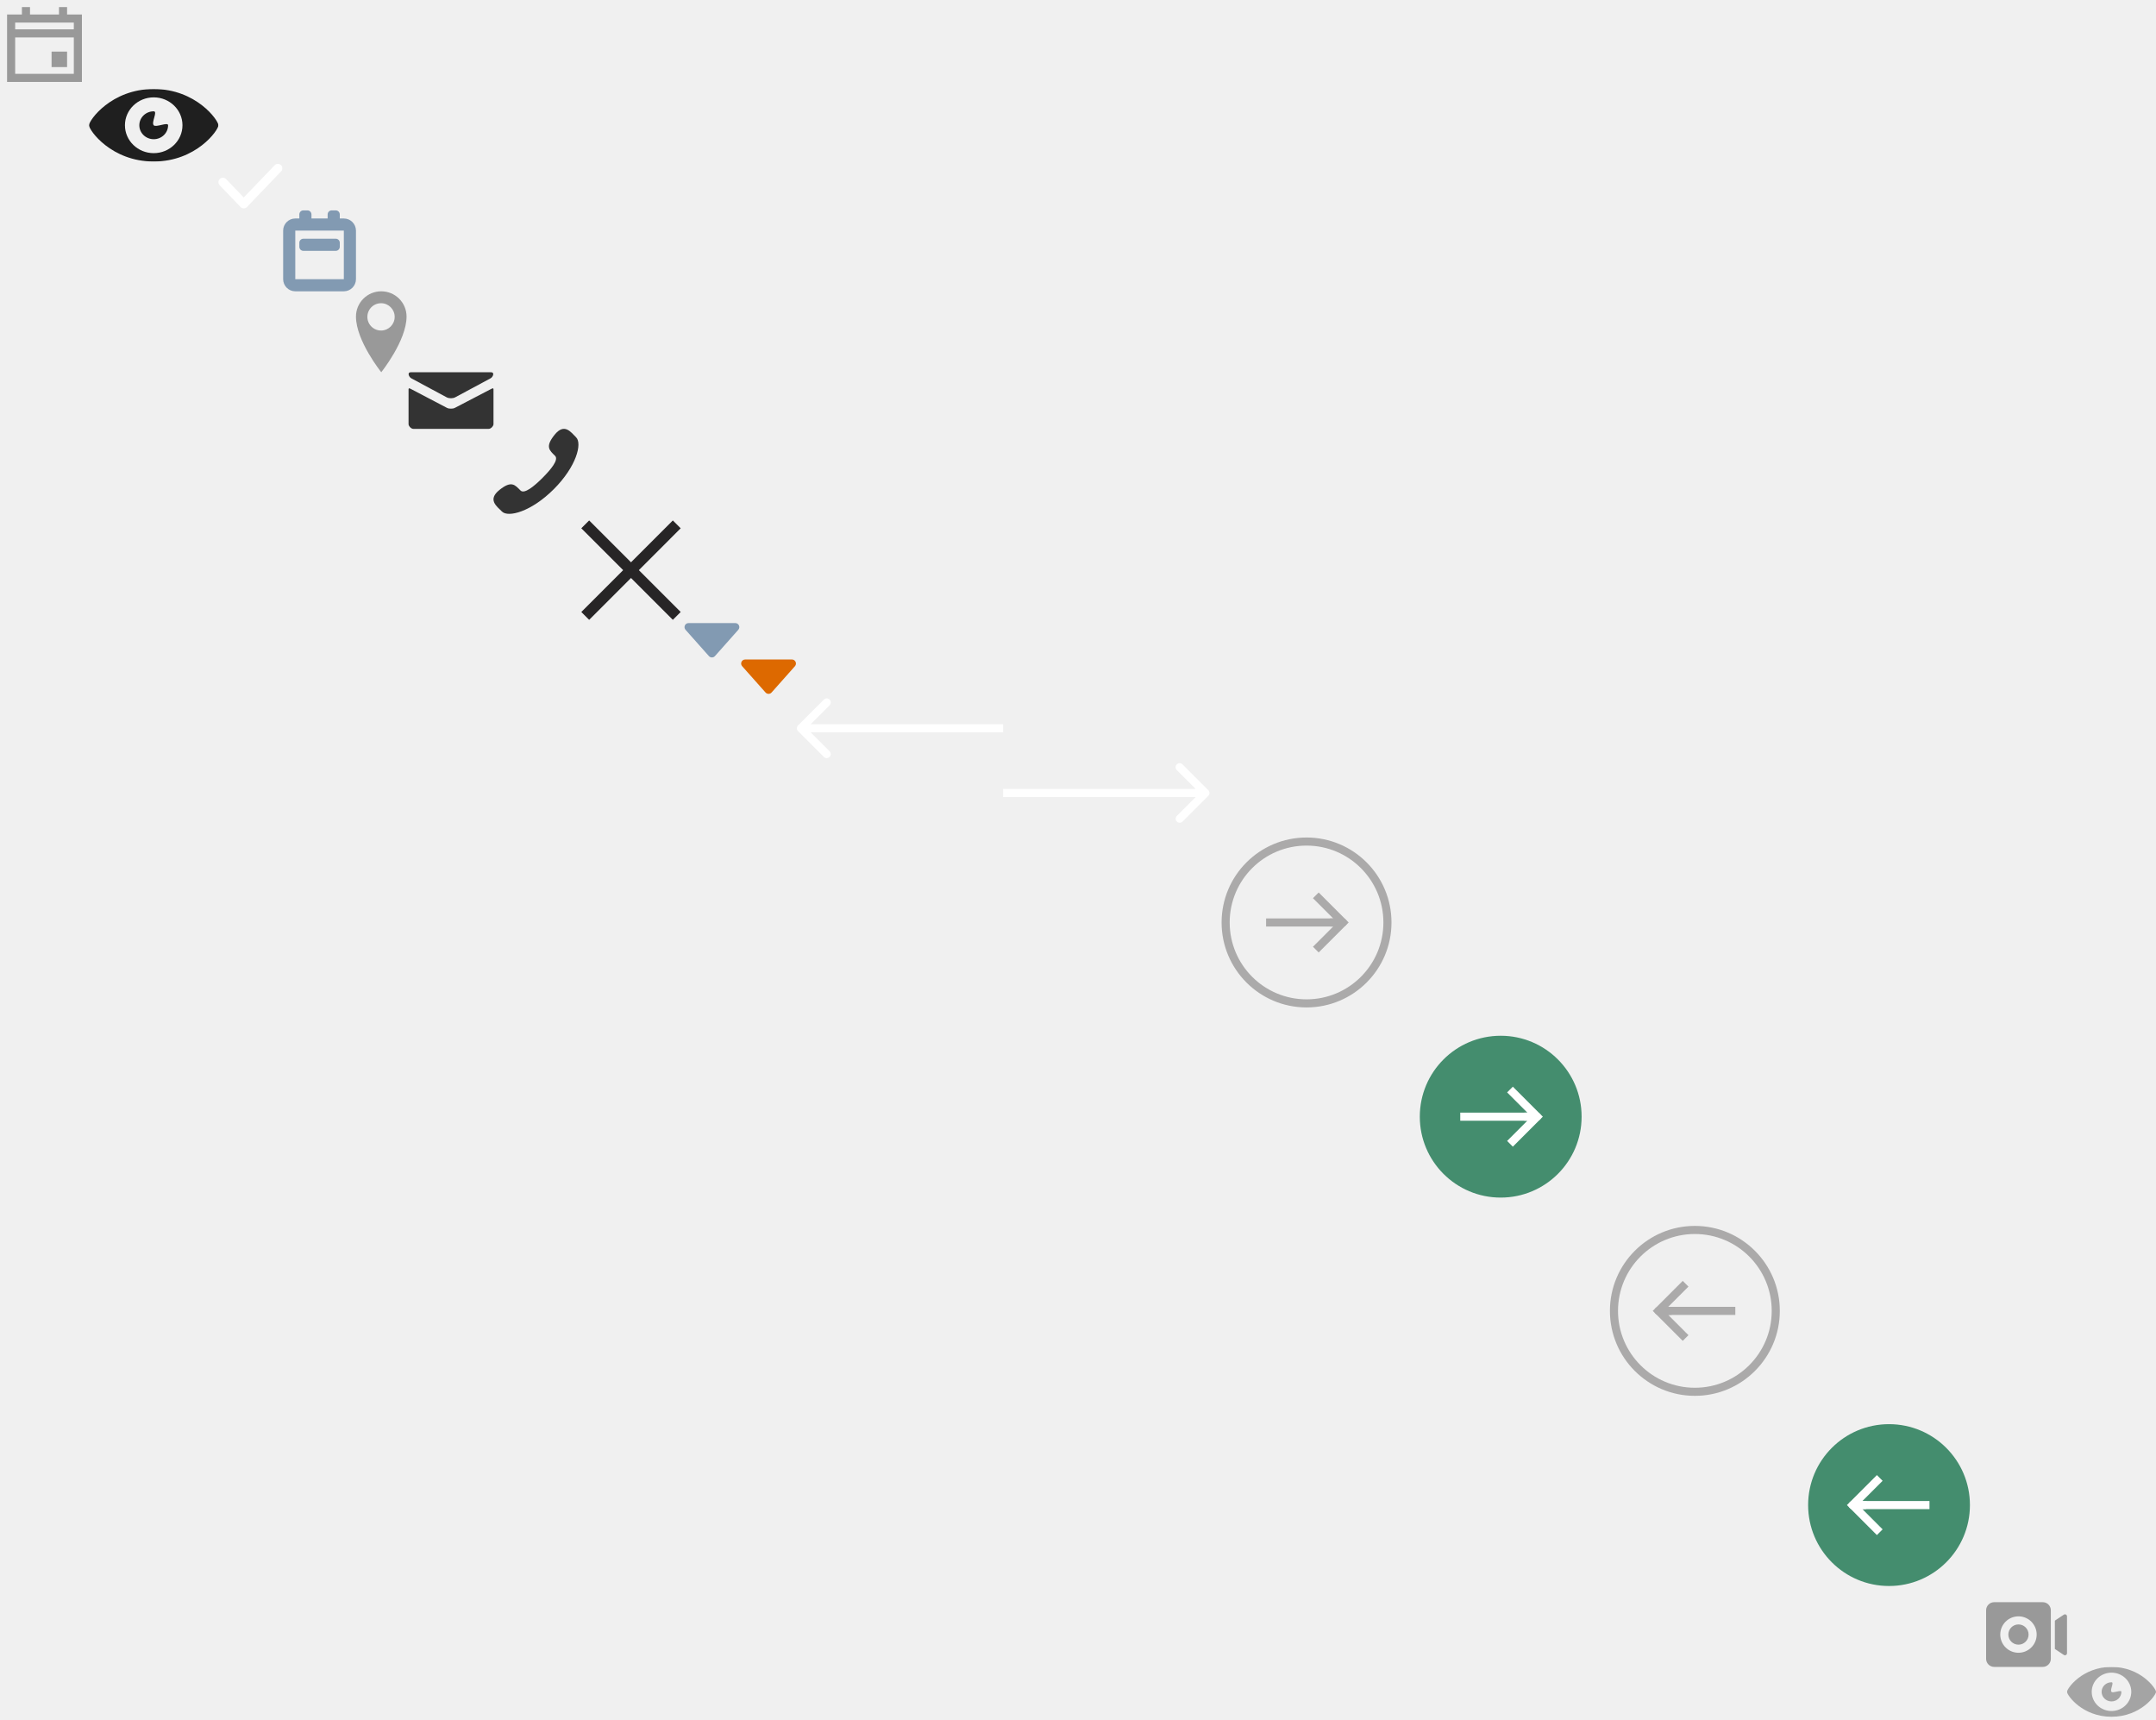
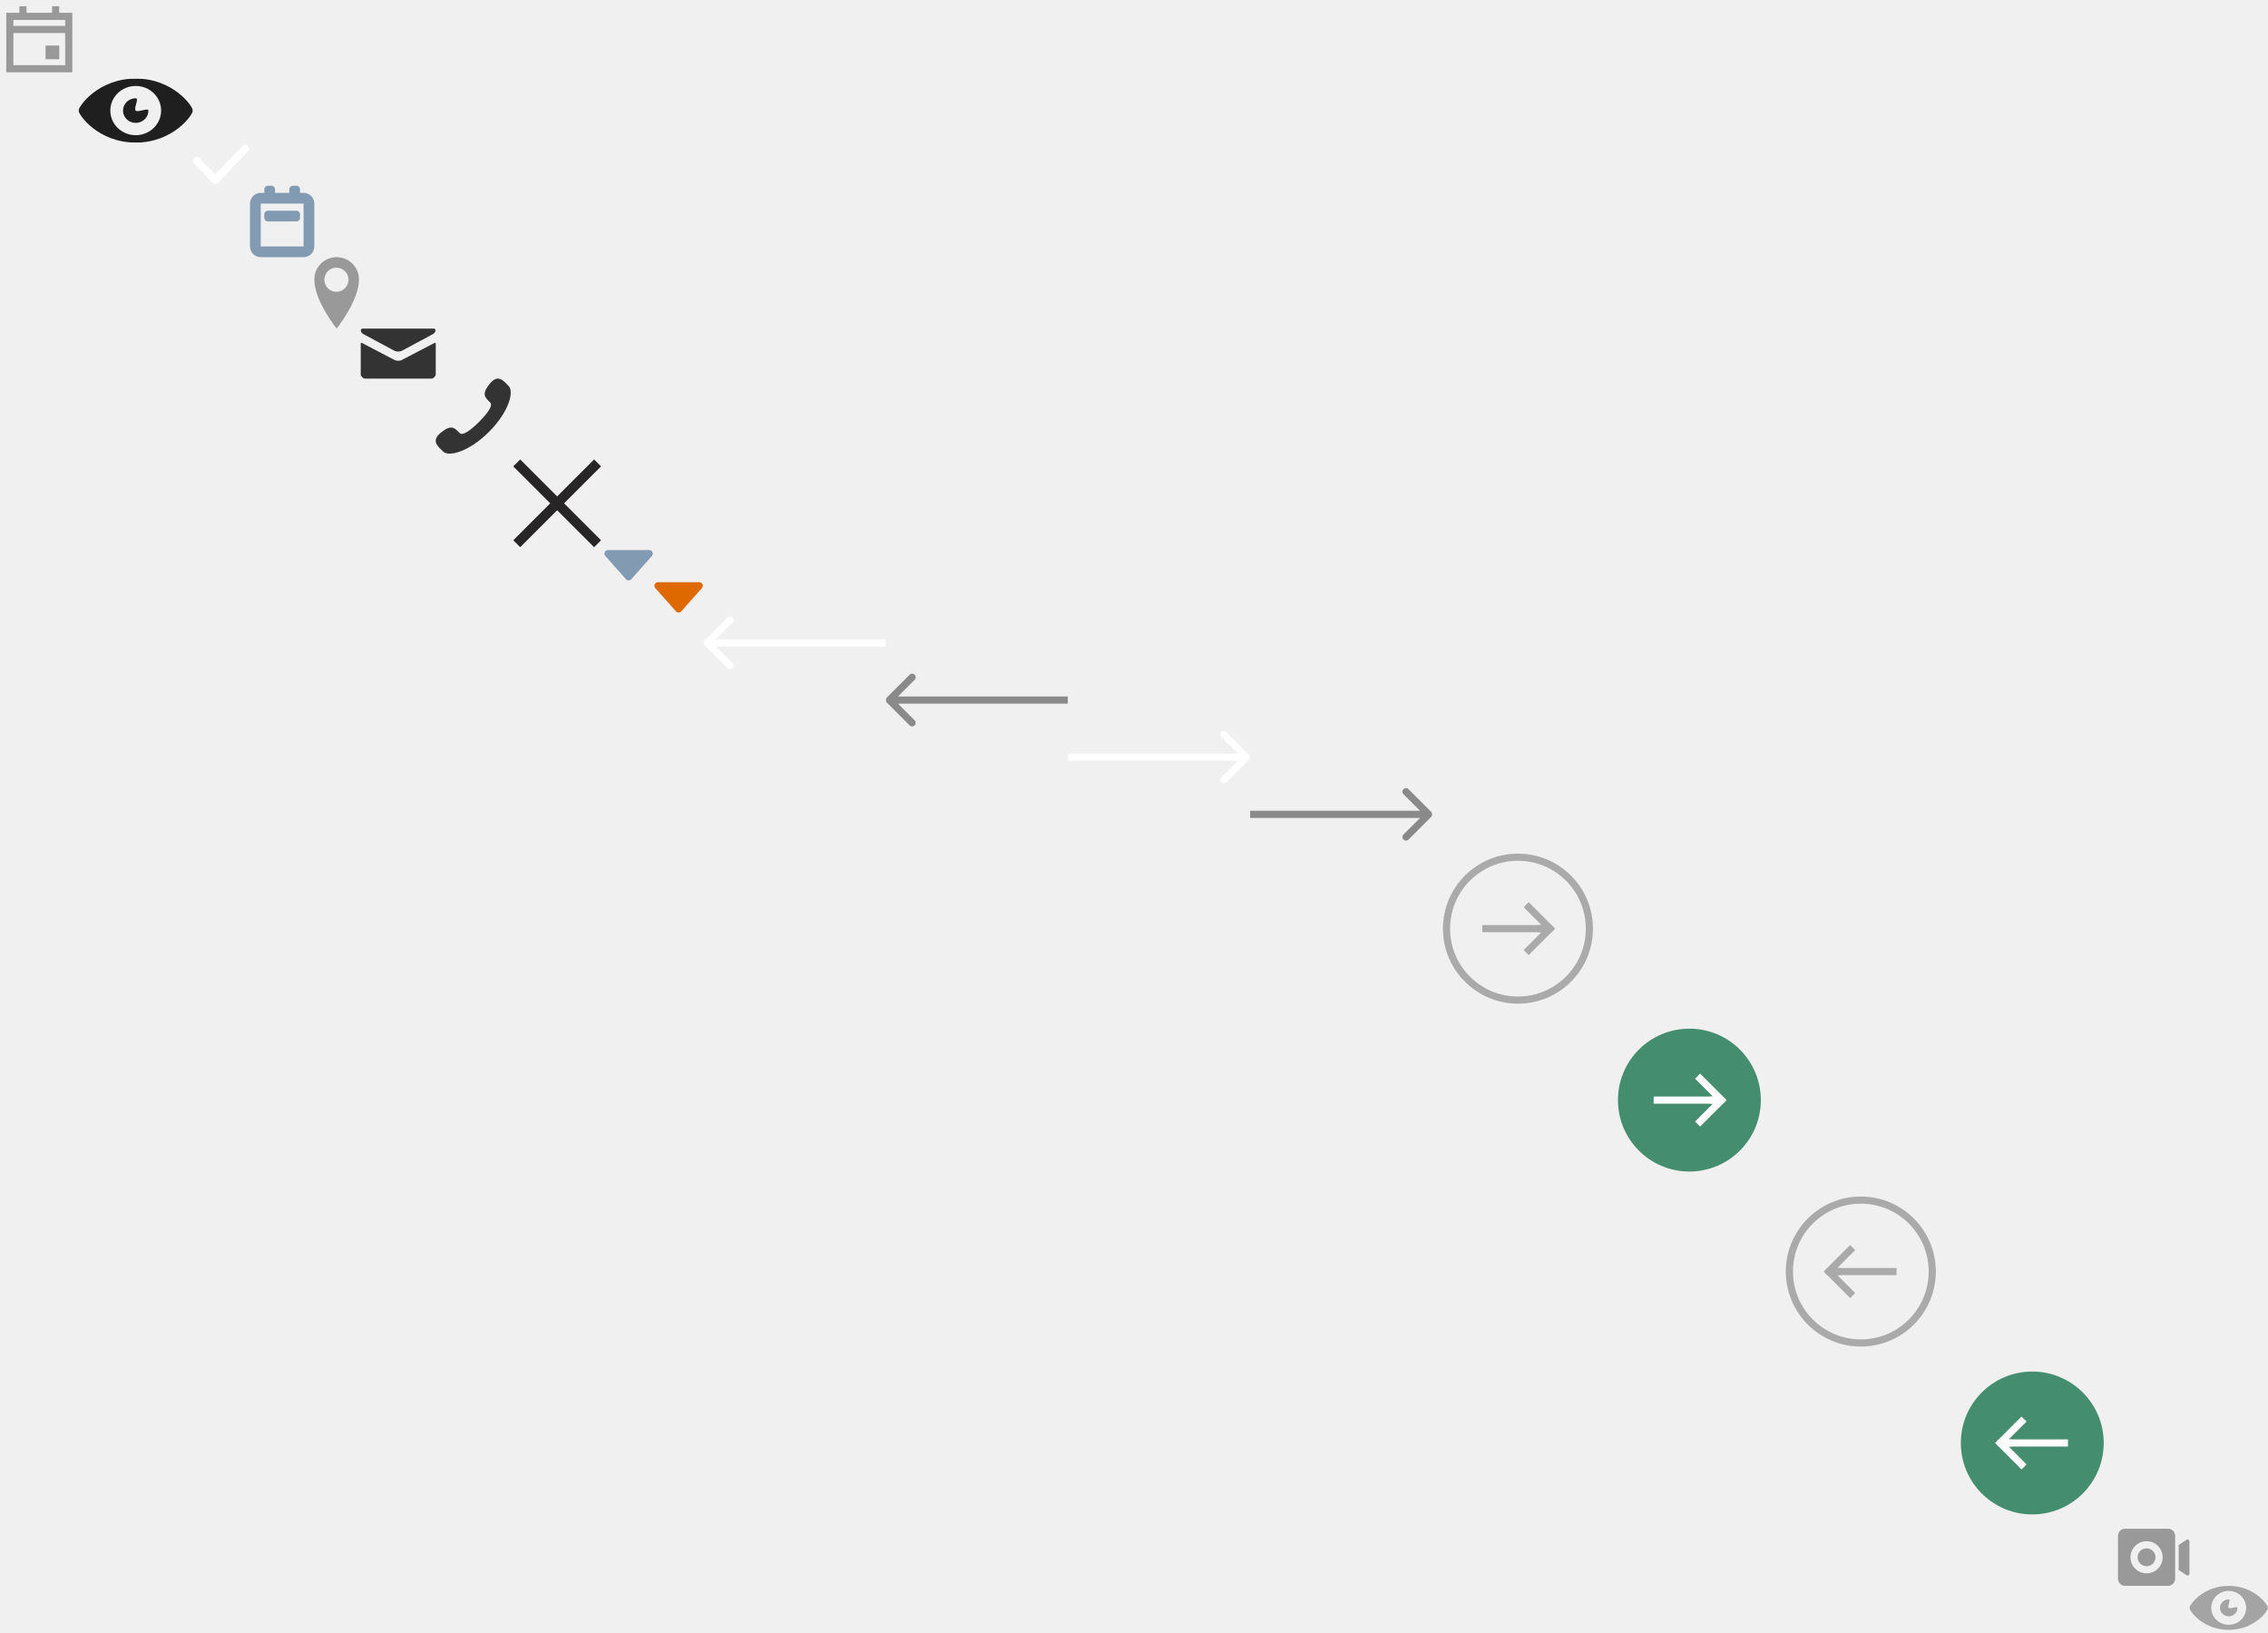
- <svg xmlns="http://www.w3.org/2000/svg" width="533" height="425" viewBox="0 0 533 425">
+ <svg xmlns="http://www.w3.org/2000/svg" width="635" height="457" viewBox="0 0 635 457">
  <svg width="22" height="22" fill="none" viewBox="0 0 22 22" id="date">
    <path d="M2.75 4.583h16.5V19.25H2.75V4.583zm16.5 3.667H2.75m3.667-3.667V2.75m9.167 1.833V2.75" stroke="#999" stroke-width="2" stroke-linecap="square" />
    <path d="M15.583 13.75H13.75v1.833h1.833V13.75z" stroke="#999" stroke-width="2" stroke-linecap="square" />
  </svg>
  <svg width="32" height="18" fill="none" viewBox="0 0 32 18" id="eye" x="22" y="22">
    <path opacity=".87" d="M16 0C5.502 0 0 7.731 0 8.96c0 1.226 5.502 8.96 16 8.96 10.496 0 16-7.734 16-8.96C32 7.731 26.496 0 16 0zm0 15.851c-3.928 0-7.112-3.085-7.112-6.891S12.072 2.066 16 2.066s7.11 3.088 7.11 6.894-3.182 6.891-7.11 6.891zm0-6.891c-.651-.715 1.06-3.446 0-3.446-1.965 0-3.557 1.544-3.557 3.446 0 1.902 1.592 3.446 3.557 3.446 1.963 0 3.557-1.544 3.557-3.446 0-.875-3.003.606-3.557 0z" fill="#000" />
  </svg>
  <svg width="16" height="12" fill="none" viewBox="0 0 16 12" id="form-checkbox-tick" x="54" y="40">
    <path fill-rule="evenodd" clip-rule="evenodd" d="M15.461.806a1.1 1.1 0 01.033 1.555l-8.442 8.8a1.1 1.1 0 01-1.587 0L.306 5.785A1.1 1.1 0 011.894 4.26l4.365 4.55L13.906.839a1.1 1.1 0 011.555-.033z" fill="#fff" />
  </svg>
  <svg width="18" height="20" fill="none" viewBox="0 0 18 20" id="input-date" x="70" y="52">
    <path fill-rule="evenodd" clip-rule="evenodd" d="M12 0a1 1 0 00-1 1v1H7V1a1 1 0 00-1-1H5a1 1 0 00-1 1v1H3a3 3 0 00-3 3v12a3 3 0 003 3h12a3 3 0 003-3V5a3 3 0 00-3-3h-1V1a1 1 0 00-1-1h-1zM3 5h12v12H3V5zm1 4a1 1 0 001 1h8a1 1 0 001-1V8a1 1 0 00-1-1H5a1 1 0 00-1 1v1z" fill="#829AB2" />
  </svg>
  <svg width="13" height="20" fill="none" viewBox="0 0 13 20" id="location" x="88" y="72">
    <path d="M6.254 0A6.243 6.243 0 000 6.241C0 12.213 6.254 20 6.254 20s6.254-7.789 6.254-13.759C12.508 2.79 9.708 0 6.254 0zm0 9.695a3.377 3.377 0 11-.001-6.753 3.377 3.377 0 010 6.753z" fill="#999" />
  </svg>
  <svg width="21" height="14" fill="none" viewBox="0 0 21 14" id="mail" x="101" y="92">
    <path d="M.67 1.5l8.75 4.7c.294.158.674.233 1.057.233.382 0 .763-.075 1.057-.232.294-.158 8.18-4.395 8.75-4.7.57-.307 1.11-1.501.063-1.501H.607C-.438 0 .1 1.194.67 1.5zm19.878 2.57c-.647.338-8.618 4.491-9.014 4.699-.397.207-.675.232-1.057.232-.383 0-.66-.025-1.057-.232-.397-.208-8.322-4.362-8.97-4.7-.455-.238-.45.041-.45.256v8.508C0 13.323.66 14 1.167 14h18.666C20.34 14 21 13.323 21 12.833V4.326c0-.215.005-.493-.451-.255z" fill="#333" />
  </svg>
  <svg width="21" height="22" fill="none" viewBox="0 0 21 22" id="phone" x="122" y="106">
    <path d="M12.116 12.117c-2.078 2.076-4.486 4.064-5.438 3.112-1.361-1.361-2.202-2.548-5.206-.133-3.002 2.413-.696 4.022.624 5.34 1.523 1.523 7.2.082 12.811-5.528 5.61-5.612 7.048-11.289 5.524-12.812-1.32-1.32-2.921-3.626-5.335-.623-2.414 3.002-1.228 3.843.136 5.205.948.952-1.039 3.36-3.116 5.439z" fill="#333" />
  </svg>
  <svg width="26" height="26" fill="none" viewBox="0 0 26 26" id="popup-close" x="143" y="128">
    <path d="M25.276 23.26L2.648.633l-1.94 1.94L23.337 25.2l1.94-1.94z" fill="#272526" />
    <path d="M23.338.632L.711 23.26l1.94 1.94L25.278 2.572l-1.94-1.94z" fill="#272526" />
  </svg>
  <svg width="14" height="9" fill="none" viewBox="0 0 14 9" id="select2-arrow" x="169" y="154">
    <path d="M.48 1.664C-.095 1.02.363 0 1.226 0h11.546c.863 0 1.32 1.02.748 1.664L7.747 8.16a1 1 0 01-1.494 0L.479 1.664z" fill="#829AB2" />
  </svg>
  <svg width="14" height="9" fill="none" viewBox="0 0 14 9" id="select2-arrow-active" x="183" y="163">
    <path d="M.48 1.664C-.095 1.02.363 0 1.226 0h11.546c.863 0 1.32 1.02.748 1.664L7.747 8.16a1 1 0 01-1.494 0L.479 1.664z" fill="#DD6900" />
  </svg>
  <svg width="51" height="16" fill="none" viewBox="0 0 51 16" id="slick-left" x="197" y="172">
    <path d="M.293 8.707a1 1 0 010-1.414L6.657.929A1 1 0 118.07 2.343L2.414 8l5.657 5.657a1 1 0 11-1.414 1.414L.293 8.707zM51 9H1V7h50v2z" fill="#fff" />
  </svg>
-   <svg width="51" height="16" fill="none" viewBox="0 0 51 16" id="slick-right" x="248" y="188">
+   <svg width="51" height="16" fill="none" viewBox="0 0 51 16" id="slick-left-dark" x="248" y="188">
+     <path opacity=".54" d="M.293 8.707a1 1 0 010-1.414L6.657.929A1 1 0 118.07 2.343L2.414 8l5.657 5.657a1 1 0 11-1.414 1.414L.293 8.707zM51 9H1V7h50v2z" fill="#333" />
+   </svg>
+   <svg width="51" height="16" fill="none" viewBox="0 0 51 16" id="slick-right" x="299" y="204">
    <path d="M50.707 8.707a1 1 0 000-1.414L44.343.929a1 1 0 10-1.414 1.414L48.586 8l-5.657 5.657a1 1 0 001.414 1.414l6.364-6.364zM0 9h50V7H0v2z" fill="#fff" />
  </svg>
-   <svg width="48" height="48" fill="none" viewBox="0 0 48 48" id="slider-next" x="299" y="204">
+   <svg width="51" height="16" fill="none" viewBox="0 0 51 16" id="slick-right-dark" x="350" y="220">
+     <path opacity=".54" d="M50.707 8.707a1 1 0 000-1.414L44.343.929a1 1 0 00-1.414 1.414L48.586 8l-5.657 5.657a1 1 0 001.414 1.414l6.364-6.364zM0 9h50V7H0v2z" fill="#333" />
+   </svg>
+   <svg width="48" height="48" fill="none" viewBox="0 0 48 48" id="slider-next" x="401" y="236">
    <path d="M27 18l6 6-6 6m-12-6h15" stroke="#ABAAAA" stroke-width="2" stroke-linecap="square" />
    <path d="M33 24h-3" stroke="#ABAAAA" stroke-width="2" stroke-linecap="round" />
    <path d="M24 44c11.046 0 20-8.954 20-20S35.046 4 24 4 4 12.954 4 24s8.954 20 20 20z" stroke="#ABAAAA" stroke-width="2" stroke-linecap="square" />
  </svg>
-   <svg width="48" height="48" fill="none" viewBox="0 0 48 48" id="slider-next-primary" x="347" y="252">
+   <svg width="48" height="48" fill="none" viewBox="0 0 48 48" id="slider-next-primary" x="449" y="284">
    <path d="M24 44c11.046 0 20-8.954 20-20S35.046 4 24 4 4 12.954 4 24s8.954 20 20 20z" fill="#448D6E" />
    <path d="M27 18l6 6-6 6m-12-6h15" stroke="#fff" stroke-width="2" stroke-linecap="square" />
    <path d="M33 24h-3" stroke="#fff" stroke-width="2" stroke-linecap="round" />
  </svg>
-   <svg width="48" height="48" fill="none" viewBox="0 0 48 48" id="slider-prev" x="395" y="300">
+   <svg width="48" height="48" fill="none" viewBox="0 0 48 48" id="slider-prev" x="497" y="332">
    <path d="M21 18l-6 6 6 6m12-6H18" stroke="#ABAAAA" stroke-width="2" stroke-linecap="square" />
    <path d="M15 24h3" stroke="#ABAAAA" stroke-width="2" stroke-linecap="round" />
    <path d="M24 44C12.954 44 4 35.046 4 24S12.954 4 24 4s20 8.954 20 20-8.954 20-20 20z" stroke="#ABAAAA" stroke-width="2" stroke-linecap="square" />
  </svg>
-   <svg width="48" height="48" fill="none" viewBox="0 0 48 48" id="slider-prev-primary" x="443" y="348">
+   <svg width="48" height="48" fill="none" viewBox="0 0 48 48" id="slider-prev-primary" x="545" y="380">
    <path d="M24 44C12.954 44 4 35.046 4 24S12.954 4 24 4s20 8.954 20 20-8.954 20-20 20z" fill="#448D6E" />
    <path d="M21 18l-6 6 6 6m12-6H18" stroke="#fff" stroke-width="2" stroke-linecap="square" />
    <path d="M15 24h3" stroke="#fff" stroke-width="2" stroke-linecap="round" />
  </svg>
-   <svg width="20" height="16" fill="none" viewBox="0 0 20 16" id="video" x="491" y="396">
+   <svg width="20" height="16" fill="none" viewBox="0 0 20 16" id="video" x="593" y="428">
    <path d="M10.5 8a2.5 2.5 0 11-5.001-.001A2.5 2.5 0 0110.5 8zM16 2v12c0 1.1-.9 2-2 2H2c-1.1 0-2-.9-2-2V2C0 .9.9 0 2 0h12c1.1 0 2 .9 2 2zm-3.5 6a4.5 4.5 0 10-9 0 4.5 4.5 0 009 0zm6.715-4.914L17 4.562v7l2.215 1.477a.505.505 0 00.785-.42V3.506a.505.505 0 00-.785-.42z" fill="#999" />
  </svg>
-   <svg width="22" height="13" fill="none" viewBox="0 0 22 13" id="views" x="511" y="412">
+   <svg width="22" height="13" fill="none" viewBox="0 0 22 13" id="views" x="613" y="444">
    <path opacity=".87" d="M11 0C3.783 0 0 5.315 0 6.16c0 .843 3.783 6.16 11 6.16 7.216 0 11-5.317 11-6.16C22 5.315 18.216 0 11 0zm0 10.898c-2.7 0-4.89-2.121-4.89-4.738 0-2.617 2.19-4.74 4.89-4.74 2.7 0 4.888 2.123 4.888 4.74S13.7 10.898 11 10.898zm0-4.738c-.448-.492.73-2.37 0-2.37-1.35 0-2.445 1.062-2.445 2.37S9.649 8.53 11 8.53c1.35 0 2.445-1.062 2.445-2.37 0-.602-2.064.417-2.445 0z" fill="#999" />
  </svg>
</svg>
